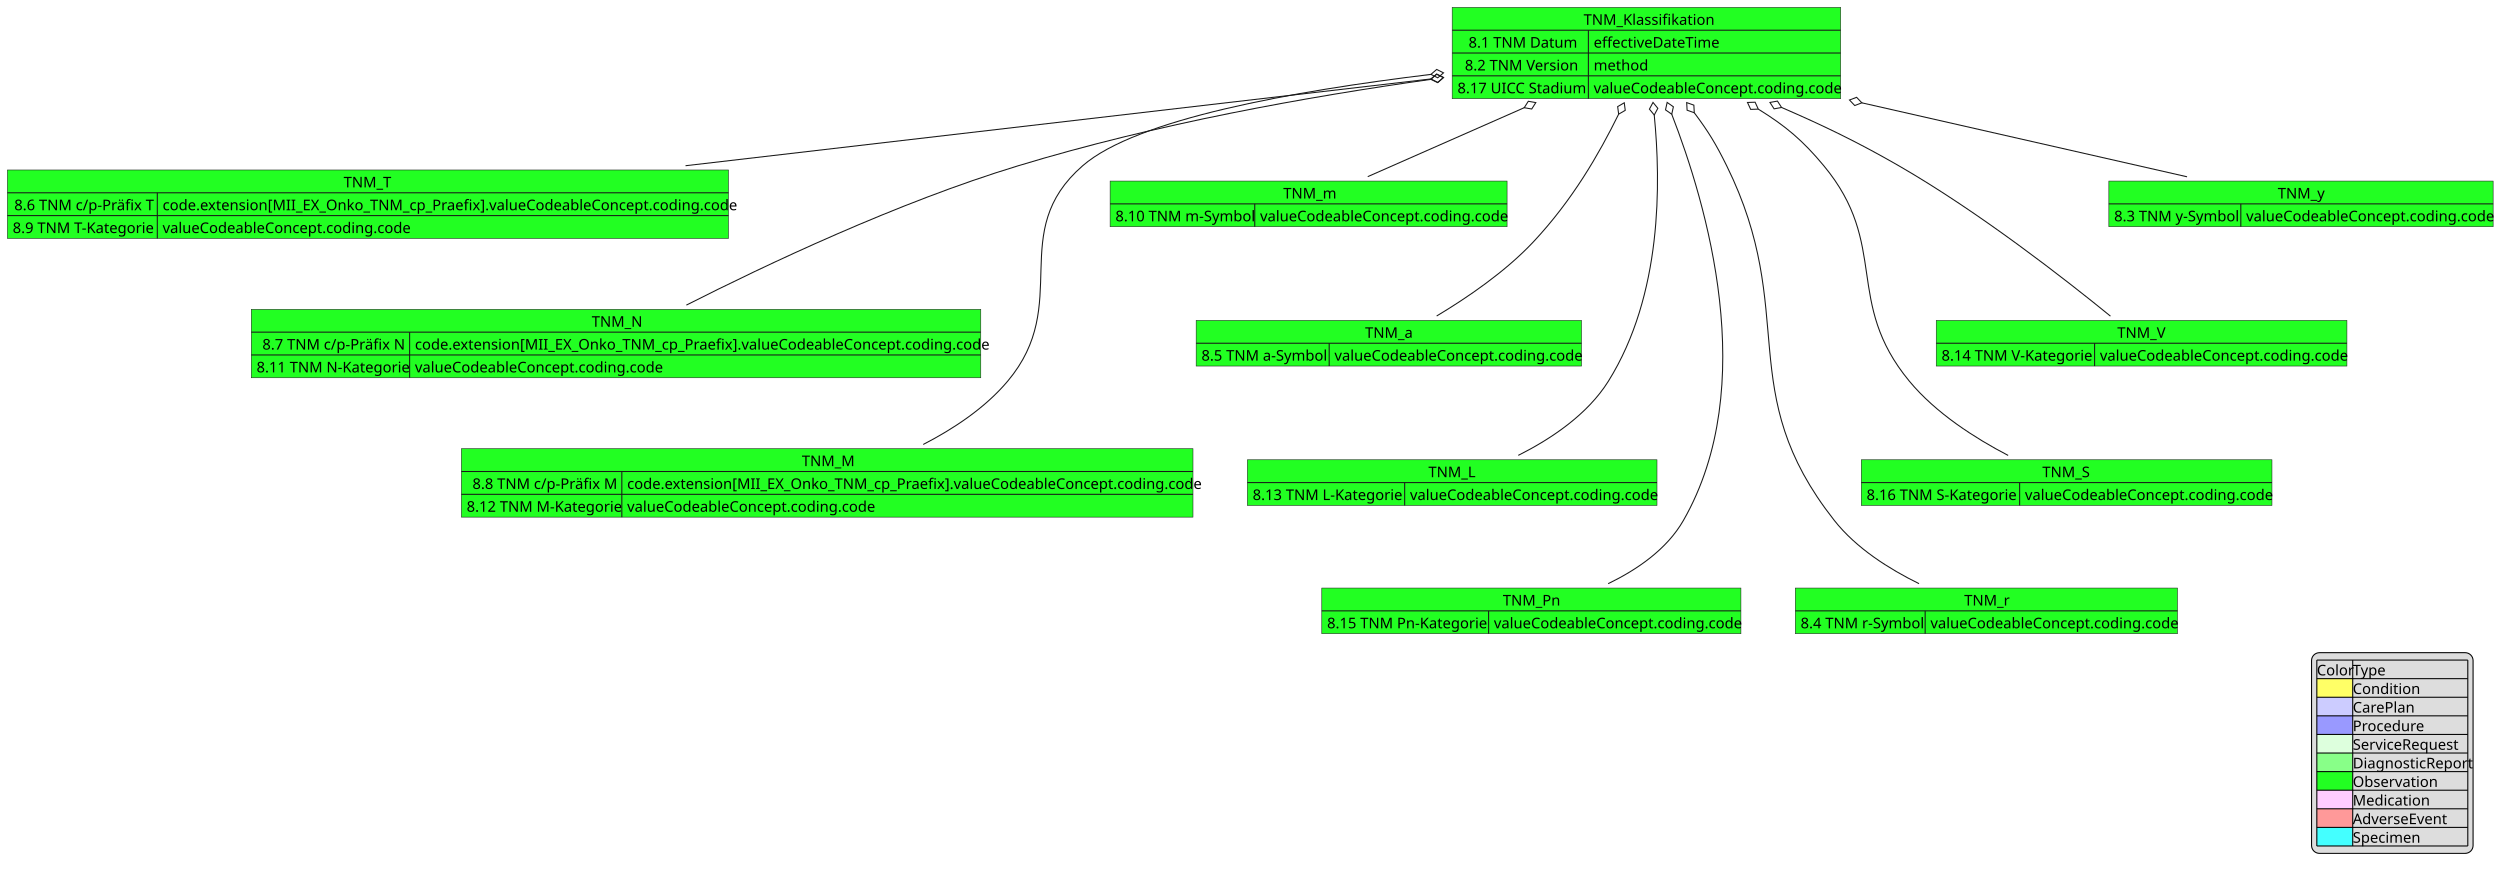
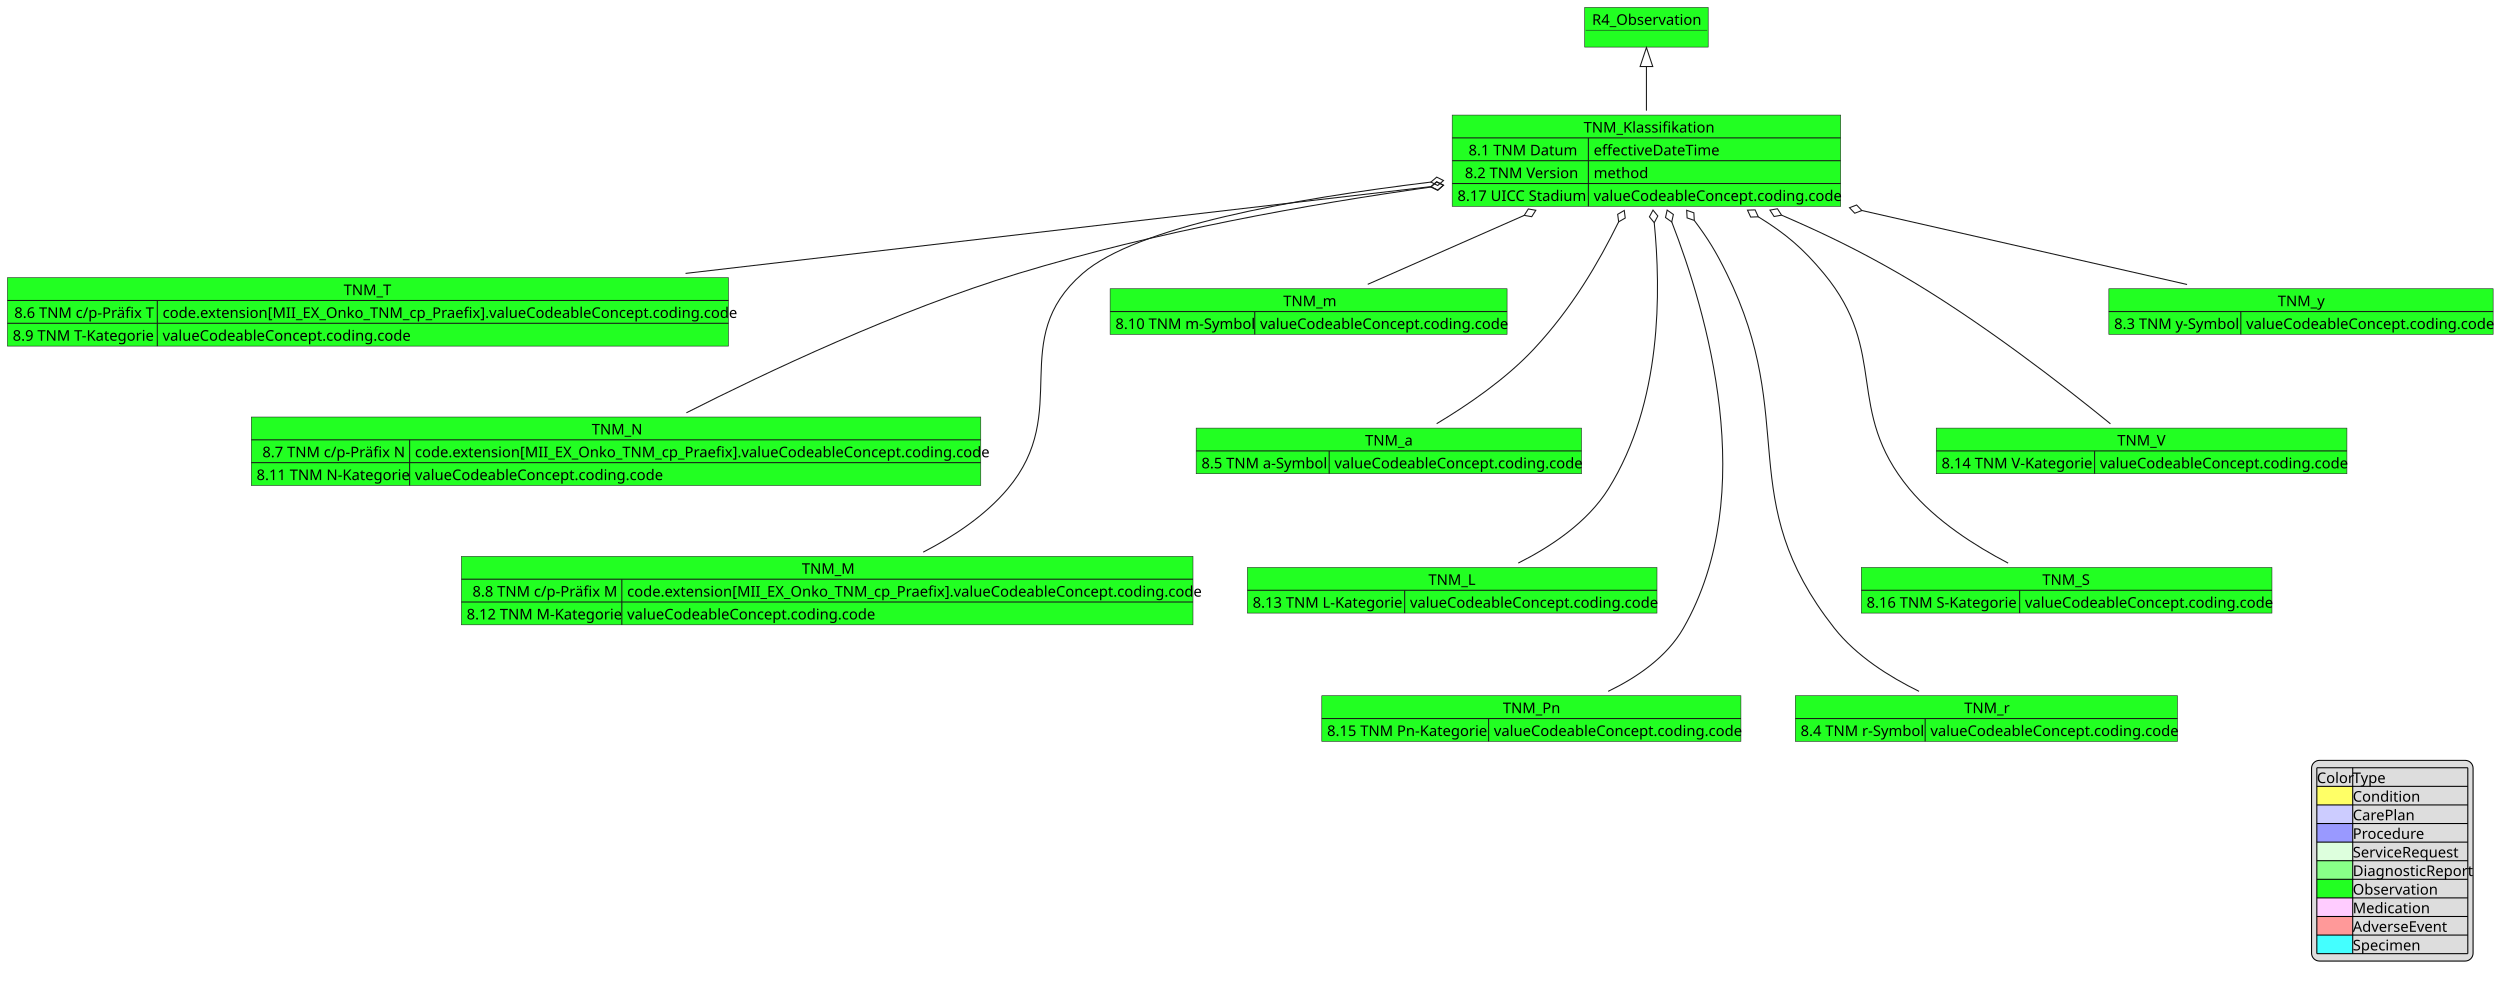
- <svg xmlns="http://www.w3.org/2000/svg" contentStyleType="text/css" height="828px" preserveAspectRatio="none" style="width:2368px;height:828px;background:#FFFFFF;" version="1.1" viewBox="0 0 2368 828" width="2368px" zoomAndPan="magnify">
+ <svg xmlns="http://www.w3.org/2000/svg" contentStyleType="text/css" height="930px" preserveAspectRatio="none" style="width:2368px;height:930px;background:#FFFFFF;" version="1.1" viewBox="0 0 2368 930" width="2368px" zoomAndPan="magnify">
  <defs />
  <g>
+     <g id="elem_R4_Observation">
+       <rect fill="#22FF22" height="37.609" style="stroke:#181818;stroke-width:0.5;" width="117" x="1501" y="7" />
+       <text fill="#000000" font-family="sans-serif" font-size="14" lengthAdjust="spacing" textLength="103" x="1508" y="23.533">R4_Observation</text>
+       <line style="stroke:#181818;stroke-width:0.5;" x1="1502" x2="1617" y1="28.609" y2="28.609" />
+     </g>
    <g id="elem_TNM_Klassifikation">
-       <rect fill="#22FF22" height="86.438" style="stroke:#181818;stroke-width:0.5;" width="368" x="1375.5" y="7" />
-       <text fill="#000000" font-family="sans-serif" font-size="14" lengthAdjust="spacing" textLength="119" x="1500" y="23.533">TNM_Klassifikation</text>
-       <line style="stroke:#181818;stroke-width:1.0;" x1="1375.5" x2="1743.5" y1="28.609" y2="28.609" />
-       <text fill="#000000" font-family="sans-serif" font-size="14" lengthAdjust="spacing" textLength="98" x="1391" y="45.143">8.1 TNM Datum</text>
-       <text fill="#000000" font-family="sans-serif" font-size="14" lengthAdjust="spacing" textLength="114" x="1509.5" y="45.143">effectiveDateTime</text>
-       <line style="stroke:#181818;stroke-width:1.0;" x1="1504.5" x2="1504.5" y1="28.609" y2="50.219" />
-       <line style="stroke:#181818;stroke-width:1.0;" x1="1375.5" x2="1743.5" y1="50.219" y2="50.219" />
-       <text fill="#000000" font-family="sans-serif" font-size="14" lengthAdjust="spacing" textLength="105" x="1387.5" y="66.752">8.2 TNM Version</text>
-       <text fill="#000000" font-family="sans-serif" font-size="14" lengthAdjust="spacing" textLength="47" x="1509.5" y="66.752">method</text>
-       <line style="stroke:#181818;stroke-width:1.0;" x1="1504.5" x2="1504.5" y1="50.219" y2="71.828" />
-       <line style="stroke:#181818;stroke-width:1.0;" x1="1375.5" x2="1743.5" y1="71.828" y2="71.828" />
-       <text fill="#000000" font-family="sans-serif" font-size="14" lengthAdjust="spacing" textLength="119" x="1380.5" y="88.361">8.17 UICC Stadium</text>
-       <text fill="#000000" font-family="sans-serif" font-size="14" lengthAdjust="spacing" textLength="229" x="1509.5" y="88.361">valueCodeableConcept.coding.code</text>
-       <line style="stroke:#181818;stroke-width:1.0;" x1="1504.5" x2="1504.5" y1="71.828" y2="93.438" />
+       <rect fill="#22FF22" height="86.438" style="stroke:#181818;stroke-width:0.5;" width="368" x="1375.5" y="109" />
+       <text fill="#000000" font-family="sans-serif" font-size="14" lengthAdjust="spacing" textLength="119" x="1500" y="125.533">TNM_Klassifikation</text>
+       <line style="stroke:#181818;stroke-width:1.0;" x1="1375.5" x2="1743.5" y1="130.609" y2="130.609" />
+       <text fill="#000000" font-family="sans-serif" font-size="14" lengthAdjust="spacing" textLength="98" x="1391" y="147.143">8.1 TNM Datum</text>
+       <text fill="#000000" font-family="sans-serif" font-size="14" lengthAdjust="spacing" textLength="114" x="1509.5" y="147.143">effectiveDateTime</text>
+       <line style="stroke:#181818;stroke-width:1.0;" x1="1504.5" x2="1504.5" y1="130.609" y2="152.219" />
+       <line style="stroke:#181818;stroke-width:1.0;" x1="1375.5" x2="1743.5" y1="152.219" y2="152.219" />
+       <text fill="#000000" font-family="sans-serif" font-size="14" lengthAdjust="spacing" textLength="105" x="1387.5" y="168.752">8.2 TNM Version</text>
+       <text fill="#000000" font-family="sans-serif" font-size="14" lengthAdjust="spacing" textLength="47" x="1509.5" y="168.752">method</text>
+       <line style="stroke:#181818;stroke-width:1.0;" x1="1504.5" x2="1504.5" y1="152.219" y2="173.828" />
+       <line style="stroke:#181818;stroke-width:1.0;" x1="1375.5" x2="1743.5" y1="173.828" y2="173.828" />
+       <text fill="#000000" font-family="sans-serif" font-size="14" lengthAdjust="spacing" textLength="119" x="1380.5" y="190.361">8.17 UICC Stadium</text>
+       <text fill="#000000" font-family="sans-serif" font-size="14" lengthAdjust="spacing" textLength="229" x="1509.5" y="190.361">valueCodeableConcept.coding.code</text>
+       <line style="stroke:#181818;stroke-width:1.0;" x1="1504.5" x2="1504.5" y1="173.828" y2="195.438" />
    </g>
    <g id="elem_TNM_T">
-       <rect fill="#22FF22" height="64.828" style="stroke:#181818;stroke-width:0.5;" width="683" x="7" y="161" />
-       <text fill="#000000" font-family="sans-serif" font-size="14" lengthAdjust="spacing" textLength="46" x="325.5" y="177.533">TNM_T</text>
-       <line style="stroke:#181818;stroke-width:1.0;" x1="7" x2="690" y1="182.609" y2="182.609" />
-       <text fill="#000000" font-family="sans-serif" font-size="14" lengthAdjust="spacing" textLength="129" x="13.5" y="199.143">8.6 TNM c/p-Präfix T</text>
-       <text fill="#000000" font-family="sans-serif" font-size="14" lengthAdjust="spacing" textLength="531" x="154" y="199.143">code.extension[MII_EX_Onko_TNM_cp_Praefix].valueCodeableConcept.coding.code</text>
-       <line style="stroke:#181818;stroke-width:1.0;" x1="149" x2="149" y1="182.609" y2="204.219" />
-       <line style="stroke:#181818;stroke-width:1.0;" x1="7" x2="690" y1="204.219" y2="204.219" />
-       <text fill="#000000" font-family="sans-serif" font-size="14" lengthAdjust="spacing" textLength="132" x="12" y="220.752">8.9 TNM T-Kategorie</text>
-       <text fill="#000000" font-family="sans-serif" font-size="14" lengthAdjust="spacing" textLength="229" x="154" y="220.752">valueCodeableConcept.coding.code</text>
-       <line style="stroke:#181818;stroke-width:1.0;" x1="149" x2="149" y1="204.219" y2="225.828" />
+       <rect fill="#22FF22" height="64.828" style="stroke:#181818;stroke-width:0.5;" width="683" x="7" y="263" />
+       <text fill="#000000" font-family="sans-serif" font-size="14" lengthAdjust="spacing" textLength="46" x="325.5" y="279.533">TNM_T</text>
+       <line style="stroke:#181818;stroke-width:1.0;" x1="7" x2="690" y1="284.609" y2="284.609" />
+       <text fill="#000000" font-family="sans-serif" font-size="14" lengthAdjust="spacing" textLength="129" x="13.5" y="301.143">8.6 TNM c/p-Präfix T</text>
+       <text fill="#000000" font-family="sans-serif" font-size="14" lengthAdjust="spacing" textLength="531" x="154" y="301.143">code.extension[MII_EX_Onko_TNM_cp_Praefix].valueCodeableConcept.coding.code</text>
+       <line style="stroke:#181818;stroke-width:1.0;" x1="149" x2="149" y1="284.609" y2="306.219" />
+       <line style="stroke:#181818;stroke-width:1.0;" x1="7" x2="690" y1="306.219" y2="306.219" />
+       <text fill="#000000" font-family="sans-serif" font-size="14" lengthAdjust="spacing" textLength="132" x="12" y="322.752">8.9 TNM T-Kategorie</text>
+       <text fill="#000000" font-family="sans-serif" font-size="14" lengthAdjust="spacing" textLength="229" x="154" y="322.752">valueCodeableConcept.coding.code</text>
+       <line style="stroke:#181818;stroke-width:1.0;" x1="149" x2="149" y1="306.219" y2="327.828" />
    </g>
    <g id="elem_TNM_N">
-       <rect fill="#22FF22" height="64.828" style="stroke:#181818;stroke-width:0.5;" width="691" x="238" y="293" />
-       <text fill="#000000" font-family="sans-serif" font-size="14" lengthAdjust="spacing" textLength="46" x="560.5" y="309.533">TNM_N</text>
-       <line style="stroke:#181818;stroke-width:1.0;" x1="238" x2="929" y1="314.609" y2="314.609" />
-       <text fill="#000000" font-family="sans-serif" font-size="14" lengthAdjust="spacing" textLength="129" x="248.5" y="331.143">8.7 TNM c/p-Präfix N</text>
-       <text fill="#000000" font-family="sans-serif" font-size="14" lengthAdjust="spacing" textLength="531" x="393" y="331.143">code.extension[MII_EX_Onko_TNM_cp_Praefix].valueCodeableConcept.coding.code</text>
-       <line style="stroke:#181818;stroke-width:1.0;" x1="388" x2="388" y1="314.609" y2="336.219" />
-       <line style="stroke:#181818;stroke-width:1.0;" x1="238" x2="929" y1="336.219" y2="336.219" />
-       <text fill="#000000" font-family="sans-serif" font-size="14" lengthAdjust="spacing" textLength="140" x="243" y="352.752">8.11 TNM N-Kategorie</text>
-       <text fill="#000000" font-family="sans-serif" font-size="14" lengthAdjust="spacing" textLength="229" x="393" y="352.752">valueCodeableConcept.coding.code</text>
-       <line style="stroke:#181818;stroke-width:1.0;" x1="388" x2="388" y1="336.219" y2="357.828" />
+       <rect fill="#22FF22" height="64.828" style="stroke:#181818;stroke-width:0.5;" width="691" x="238" y="395" />
+       <text fill="#000000" font-family="sans-serif" font-size="14" lengthAdjust="spacing" textLength="46" x="560.5" y="411.533">TNM_N</text>
+       <line style="stroke:#181818;stroke-width:1.0;" x1="238" x2="929" y1="416.609" y2="416.609" />
+       <text fill="#000000" font-family="sans-serif" font-size="14" lengthAdjust="spacing" textLength="129" x="248.5" y="433.143">8.7 TNM c/p-Präfix N</text>
+       <text fill="#000000" font-family="sans-serif" font-size="14" lengthAdjust="spacing" textLength="531" x="393" y="433.143">code.extension[MII_EX_Onko_TNM_cp_Praefix].valueCodeableConcept.coding.code</text>
+       <line style="stroke:#181818;stroke-width:1.0;" x1="388" x2="388" y1="416.609" y2="438.219" />
+       <line style="stroke:#181818;stroke-width:1.0;" x1="238" x2="929" y1="438.219" y2="438.219" />
+       <text fill="#000000" font-family="sans-serif" font-size="14" lengthAdjust="spacing" textLength="140" x="243" y="454.752">8.11 TNM N-Kategorie</text>
+       <text fill="#000000" font-family="sans-serif" font-size="14" lengthAdjust="spacing" textLength="229" x="393" y="454.752">valueCodeableConcept.coding.code</text>
+       <line style="stroke:#181818;stroke-width:1.0;" x1="388" x2="388" y1="438.219" y2="459.828" />
    </g>
    <g id="elem_TNM_M">
-       <rect fill="#22FF22" height="64.828" style="stroke:#181818;stroke-width:0.5;" width="693" x="437" y="425" />
-       <text fill="#000000" font-family="sans-serif" font-size="14" lengthAdjust="spacing" textLength="48" x="759.5" y="441.533">TNM_M</text>
-       <line style="stroke:#181818;stroke-width:1.0;" x1="437" x2="1130" y1="446.609" y2="446.609" />
-       <text fill="#000000" font-family="sans-serif" font-size="14" lengthAdjust="spacing" textLength="131" x="447.5" y="463.143">8.8 TNM c/p-Präfix M</text>
-       <text fill="#000000" font-family="sans-serif" font-size="14" lengthAdjust="spacing" textLength="531" x="594" y="463.143">code.extension[MII_EX_Onko_TNM_cp_Praefix].valueCodeableConcept.coding.code</text>
-       <line style="stroke:#181818;stroke-width:1.0;" x1="589" x2="589" y1="446.609" y2="468.219" />
-       <line style="stroke:#181818;stroke-width:1.0;" x1="437" x2="1130" y1="468.219" y2="468.219" />
-       <text fill="#000000" font-family="sans-serif" font-size="14" lengthAdjust="spacing" textLength="142" x="442" y="484.752">8.12 TNM M-Kategorie</text>
-       <text fill="#000000" font-family="sans-serif" font-size="14" lengthAdjust="spacing" textLength="229" x="594" y="484.752">valueCodeableConcept.coding.code</text>
-       <line style="stroke:#181818;stroke-width:1.0;" x1="589" x2="589" y1="468.219" y2="489.828" />
+       <rect fill="#22FF22" height="64.828" style="stroke:#181818;stroke-width:0.5;" width="693" x="437" y="527" />
+       <text fill="#000000" font-family="sans-serif" font-size="14" lengthAdjust="spacing" textLength="48" x="759.5" y="543.533">TNM_M</text>
+       <line style="stroke:#181818;stroke-width:1.0;" x1="437" x2="1130" y1="548.609" y2="548.609" />
+       <text fill="#000000" font-family="sans-serif" font-size="14" lengthAdjust="spacing" textLength="131" x="447.5" y="565.143">8.8 TNM c/p-Präfix M</text>
+       <text fill="#000000" font-family="sans-serif" font-size="14" lengthAdjust="spacing" textLength="531" x="594" y="565.143">code.extension[MII_EX_Onko_TNM_cp_Praefix].valueCodeableConcept.coding.code</text>
+       <line style="stroke:#181818;stroke-width:1.0;" x1="589" x2="589" y1="548.609" y2="570.219" />
+       <line style="stroke:#181818;stroke-width:1.0;" x1="437" x2="1130" y1="570.219" y2="570.219" />
+       <text fill="#000000" font-family="sans-serif" font-size="14" lengthAdjust="spacing" textLength="142" x="442" y="586.752">8.12 TNM M-Kategorie</text>
+       <text fill="#000000" font-family="sans-serif" font-size="14" lengthAdjust="spacing" textLength="229" x="594" y="586.752">valueCodeableConcept.coding.code</text>
+       <line style="stroke:#181818;stroke-width:1.0;" x1="589" x2="589" y1="570.219" y2="591.828" />
    </g>
    <g id="elem_TNM_m">
-       <rect fill="#22FF22" height="43.219" style="stroke:#181818;stroke-width:0.5;" width="376" x="1051.5" y="171.5" />
-       <text fill="#000000" font-family="sans-serif" font-size="14" lengthAdjust="spacing" textLength="48" x="1215.5" y="188.033">TNM_m</text>
-       <line style="stroke:#181818;stroke-width:1.0;" x1="1051.5" x2="1427.5" y1="193.109" y2="193.109" />
-       <text fill="#000000" font-family="sans-serif" font-size="14" lengthAdjust="spacing" textLength="127" x="1056.5" y="209.643">8.10 TNM m-Symbol</text>
-       <text fill="#000000" font-family="sans-serif" font-size="14" lengthAdjust="spacing" textLength="229" x="1193.5" y="209.643">valueCodeableConcept.coding.code</text>
-       <line style="stroke:#181818;stroke-width:1.0;" x1="1188.5" x2="1188.5" y1="193.109" y2="214.719" />
+       <rect fill="#22FF22" height="43.219" style="stroke:#181818;stroke-width:0.5;" width="376" x="1051.5" y="273.5" />
+       <text fill="#000000" font-family="sans-serif" font-size="14" lengthAdjust="spacing" textLength="48" x="1215.5" y="290.033">TNM_m</text>
+       <line style="stroke:#181818;stroke-width:1.0;" x1="1051.5" x2="1427.5" y1="295.109" y2="295.109" />
+       <text fill="#000000" font-family="sans-serif" font-size="14" lengthAdjust="spacing" textLength="127" x="1056.5" y="311.643">8.10 TNM m-Symbol</text>
+       <text fill="#000000" font-family="sans-serif" font-size="14" lengthAdjust="spacing" textLength="229" x="1193.5" y="311.643">valueCodeableConcept.coding.code</text>
+       <line style="stroke:#181818;stroke-width:1.0;" x1="1188.5" x2="1188.5" y1="295.109" y2="316.719" />
    </g>
    <g id="elem_TNM_a">
-       <rect fill="#22FF22" height="43.219" style="stroke:#181818;stroke-width:0.5;" width="365" x="1133" y="303.5" />
-       <text fill="#000000" font-family="sans-serif" font-size="14" lengthAdjust="spacing" textLength="45" x="1293" y="320.033">TNM_a</text>
-       <line style="stroke:#181818;stroke-width:1.0;" x1="1133" x2="1498" y1="325.109" y2="325.109" />
-       <text fill="#000000" font-family="sans-serif" font-size="14" lengthAdjust="spacing" textLength="116" x="1138" y="341.643">8.5 TNM a-Symbol</text>
-       <text fill="#000000" font-family="sans-serif" font-size="14" lengthAdjust="spacing" textLength="229" x="1264" y="341.643">valueCodeableConcept.coding.code</text>
-       <line style="stroke:#181818;stroke-width:1.0;" x1="1259" x2="1259" y1="325.109" y2="346.719" />
+       <rect fill="#22FF22" height="43.219" style="stroke:#181818;stroke-width:0.5;" width="365" x="1133" y="405.5" />
+       <text fill="#000000" font-family="sans-serif" font-size="14" lengthAdjust="spacing" textLength="45" x="1293" y="422.033">TNM_a</text>
+       <line style="stroke:#181818;stroke-width:1.0;" x1="1133" x2="1498" y1="427.109" y2="427.109" />
+       <text fill="#000000" font-family="sans-serif" font-size="14" lengthAdjust="spacing" textLength="116" x="1138" y="443.643">8.5 TNM a-Symbol</text>
+       <text fill="#000000" font-family="sans-serif" font-size="14" lengthAdjust="spacing" textLength="229" x="1264" y="443.643">valueCodeableConcept.coding.code</text>
+       <line style="stroke:#181818;stroke-width:1.0;" x1="1259" x2="1259" y1="427.109" y2="448.719" />
    </g>
    <g id="elem_TNM_L">
-       <rect fill="#22FF22" height="43.219" style="stroke:#181818;stroke-width:0.5;" width="388" x="1181.5" y="435.5" />
-       <text fill="#000000" font-family="sans-serif" font-size="14" lengthAdjust="spacing" textLength="45" x="1353" y="452.033">TNM_L</text>
-       <line style="stroke:#181818;stroke-width:1.0;" x1="1181.5" x2="1569.5" y1="457.109" y2="457.109" />
-       <text fill="#000000" font-family="sans-serif" font-size="14" lengthAdjust="spacing" textLength="139" x="1186.5" y="473.643">8.13 TNM L-Kategorie</text>
-       <text fill="#000000" font-family="sans-serif" font-size="14" lengthAdjust="spacing" textLength="229" x="1335.5" y="473.643">valueCodeableConcept.coding.code</text>
-       <line style="stroke:#181818;stroke-width:1.0;" x1="1330.5" x2="1330.5" y1="457.109" y2="478.719" />
+       <rect fill="#22FF22" height="43.219" style="stroke:#181818;stroke-width:0.5;" width="388" x="1181.5" y="537.5" />
+       <text fill="#000000" font-family="sans-serif" font-size="14" lengthAdjust="spacing" textLength="45" x="1353" y="554.033">TNM_L</text>
+       <line style="stroke:#181818;stroke-width:1.0;" x1="1181.5" x2="1569.5" y1="559.109" y2="559.109" />
+       <text fill="#000000" font-family="sans-serif" font-size="14" lengthAdjust="spacing" textLength="139" x="1186.5" y="575.643">8.13 TNM L-Kategorie</text>
+       <text fill="#000000" font-family="sans-serif" font-size="14" lengthAdjust="spacing" textLength="229" x="1335.5" y="575.643">valueCodeableConcept.coding.code</text>
+       <line style="stroke:#181818;stroke-width:1.0;" x1="1330.5" x2="1330.5" y1="559.109" y2="580.719" />
    </g>
    <g id="elem_TNM_Pn">
-       <rect fill="#22FF22" height="43.219" style="stroke:#181818;stroke-width:0.5;" width="397" x="1252" y="557" />
-       <text fill="#000000" font-family="sans-serif" font-size="14" lengthAdjust="spacing" textLength="54" x="1423.5" y="573.533">TNM_Pn</text>
-       <line style="stroke:#181818;stroke-width:1.0;" x1="1252" x2="1649" y1="578.609" y2="578.609" />
-       <text fill="#000000" font-family="sans-serif" font-size="14" lengthAdjust="spacing" textLength="148" x="1257" y="595.143">8.15 TNM Pn-Kategorie</text>
-       <text fill="#000000" font-family="sans-serif" font-size="14" lengthAdjust="spacing" textLength="229" x="1415" y="595.143">valueCodeableConcept.coding.code</text>
-       <line style="stroke:#181818;stroke-width:1.0;" x1="1410" x2="1410" y1="578.609" y2="600.219" />
+       <rect fill="#22FF22" height="43.219" style="stroke:#181818;stroke-width:0.5;" width="397" x="1252" y="659" />
+       <text fill="#000000" font-family="sans-serif" font-size="14" lengthAdjust="spacing" textLength="54" x="1423.5" y="675.533">TNM_Pn</text>
+       <line style="stroke:#181818;stroke-width:1.0;" x1="1252" x2="1649" y1="680.609" y2="680.609" />
+       <text fill="#000000" font-family="sans-serif" font-size="14" lengthAdjust="spacing" textLength="148" x="1257" y="697.143">8.15 TNM Pn-Kategorie</text>
+       <text fill="#000000" font-family="sans-serif" font-size="14" lengthAdjust="spacing" textLength="229" x="1415" y="697.143">valueCodeableConcept.coding.code</text>
+       <line style="stroke:#181818;stroke-width:1.0;" x1="1410" x2="1410" y1="680.609" y2="702.219" />
    </g>
    <g id="elem_TNM_r">
-       <rect fill="#22FF22" height="43.219" style="stroke:#181818;stroke-width:0.5;" width="362" x="1700.5" y="557" />
-       <text fill="#000000" font-family="sans-serif" font-size="14" lengthAdjust="spacing" textLength="42" x="1860.5" y="573.533">TNM_r</text>
-       <line style="stroke:#181818;stroke-width:1.0;" x1="1700.5" x2="2062.5" y1="578.609" y2="578.609" />
-       <text fill="#000000" font-family="sans-serif" font-size="14" lengthAdjust="spacing" textLength="113" x="1705.5" y="595.143">8.4 TNM r-Symbol</text>
-       <text fill="#000000" font-family="sans-serif" font-size="14" lengthAdjust="spacing" textLength="229" x="1828.5" y="595.143">valueCodeableConcept.coding.code</text>
-       <line style="stroke:#181818;stroke-width:1.0;" x1="1823.5" x2="1823.5" y1="578.609" y2="600.219" />
+       <rect fill="#22FF22" height="43.219" style="stroke:#181818;stroke-width:0.5;" width="362" x="1700.5" y="659" />
+       <text fill="#000000" font-family="sans-serif" font-size="14" lengthAdjust="spacing" textLength="42" x="1860.5" y="675.533">TNM_r</text>
+       <line style="stroke:#181818;stroke-width:1.0;" x1="1700.5" x2="2062.5" y1="680.609" y2="680.609" />
+       <text fill="#000000" font-family="sans-serif" font-size="14" lengthAdjust="spacing" textLength="113" x="1705.5" y="697.143">8.4 TNM r-Symbol</text>
+       <text fill="#000000" font-family="sans-serif" font-size="14" lengthAdjust="spacing" textLength="229" x="1828.5" y="697.143">valueCodeableConcept.coding.code</text>
+       <line style="stroke:#181818;stroke-width:1.0;" x1="1823.5" x2="1823.5" y1="680.609" y2="702.219" />
    </g>
    <g id="elem_TNM_S">
-       <rect fill="#22FF22" height="43.219" style="stroke:#181818;stroke-width:0.5;" width="389" x="1763" y="435.5" />
-       <text fill="#000000" font-family="sans-serif" font-size="14" lengthAdjust="spacing" textLength="46" x="1934.5" y="452.033">TNM_S</text>
-       <line style="stroke:#181818;stroke-width:1.0;" x1="1763" x2="2152" y1="457.109" y2="457.109" />
-       <text fill="#000000" font-family="sans-serif" font-size="14" lengthAdjust="spacing" textLength="140" x="1768" y="473.643">8.16 TNM S-Kategorie</text>
-       <text fill="#000000" font-family="sans-serif" font-size="14" lengthAdjust="spacing" textLength="229" x="1918" y="473.643">valueCodeableConcept.coding.code</text>
-       <line style="stroke:#181818;stroke-width:1.0;" x1="1913" x2="1913" y1="457.109" y2="478.719" />
+       <rect fill="#22FF22" height="43.219" style="stroke:#181818;stroke-width:0.5;" width="389" x="1763" y="537.5" />
+       <text fill="#000000" font-family="sans-serif" font-size="14" lengthAdjust="spacing" textLength="46" x="1934.5" y="554.033">TNM_S</text>
+       <line style="stroke:#181818;stroke-width:1.0;" x1="1763" x2="2152" y1="559.109" y2="559.109" />
+       <text fill="#000000" font-family="sans-serif" font-size="14" lengthAdjust="spacing" textLength="140" x="1768" y="575.643">8.16 TNM S-Kategorie</text>
+       <text fill="#000000" font-family="sans-serif" font-size="14" lengthAdjust="spacing" textLength="229" x="1918" y="575.643">valueCodeableConcept.coding.code</text>
+       <line style="stroke:#181818;stroke-width:1.0;" x1="1913" x2="1913" y1="559.109" y2="580.719" />
    </g>
    <g id="elem_TNM_V">
-       <rect fill="#22FF22" height="43.219" style="stroke:#181818;stroke-width:0.5;" width="389" x="1834" y="303.5" />
-       <text fill="#000000" font-family="sans-serif" font-size="14" lengthAdjust="spacing" textLength="46" x="2005.5" y="320.033">TNM_V</text>
-       <line style="stroke:#181818;stroke-width:1.0;" x1="1834" x2="2223" y1="325.109" y2="325.109" />
-       <text fill="#000000" font-family="sans-serif" font-size="14" lengthAdjust="spacing" textLength="140" x="1839" y="341.643">8.14 TNM V-Kategorie</text>
-       <text fill="#000000" font-family="sans-serif" font-size="14" lengthAdjust="spacing" textLength="229" x="1989" y="341.643">valueCodeableConcept.coding.code</text>
-       <line style="stroke:#181818;stroke-width:1.0;" x1="1984" x2="1984" y1="325.109" y2="346.719" />
+       <rect fill="#22FF22" height="43.219" style="stroke:#181818;stroke-width:0.5;" width="389" x="1834" y="405.5" />
+       <text fill="#000000" font-family="sans-serif" font-size="14" lengthAdjust="spacing" textLength="46" x="2005.5" y="422.033">TNM_V</text>
+       <line style="stroke:#181818;stroke-width:1.0;" x1="1834" x2="2223" y1="427.109" y2="427.109" />
+       <text fill="#000000" font-family="sans-serif" font-size="14" lengthAdjust="spacing" textLength="140" x="1839" y="443.643">8.14 TNM V-Kategorie</text>
+       <text fill="#000000" font-family="sans-serif" font-size="14" lengthAdjust="spacing" textLength="229" x="1989" y="443.643">valueCodeableConcept.coding.code</text>
+       <line style="stroke:#181818;stroke-width:1.0;" x1="1984" x2="1984" y1="427.109" y2="448.719" />
    </g>
    <g id="elem_TNM_y">
-       <rect fill="#22FF22" height="43.219" style="stroke:#181818;stroke-width:0.5;" width="364" x="1997.5" y="171.5" />
-       <text fill="#000000" font-family="sans-serif" font-size="14" lengthAdjust="spacing" textLength="44" x="2157.5" y="188.033">TNM_y</text>
-       <line style="stroke:#181818;stroke-width:1.0;" x1="1997.5" x2="2361.5" y1="193.109" y2="193.109" />
-       <text fill="#000000" font-family="sans-serif" font-size="14" lengthAdjust="spacing" textLength="115" x="2002.5" y="209.643">8.3 TNM y-Symbol</text>
-       <text fill="#000000" font-family="sans-serif" font-size="14" lengthAdjust="spacing" textLength="229" x="2127.5" y="209.643">valueCodeableConcept.coding.code</text>
-       <line style="stroke:#181818;stroke-width:1.0;" x1="2122.5" x2="2122.5" y1="193.109" y2="214.719" />
+       <rect fill="#22FF22" height="43.219" style="stroke:#181818;stroke-width:0.5;" width="364" x="1997.5" y="273.5" />
+       <text fill="#000000" font-family="sans-serif" font-size="14" lengthAdjust="spacing" textLength="44" x="2157.5" y="290.033">TNM_y</text>
+       <line style="stroke:#181818;stroke-width:1.0;" x1="1997.5" x2="2361.5" y1="295.109" y2="295.109" />
+       <text fill="#000000" font-family="sans-serif" font-size="14" lengthAdjust="spacing" textLength="115" x="2002.5" y="311.643">8.3 TNM y-Symbol</text>
+       <text fill="#000000" font-family="sans-serif" font-size="14" lengthAdjust="spacing" textLength="229" x="2127.5" y="311.643">valueCodeableConcept.coding.code</text>
+       <line style="stroke:#181818;stroke-width:1.0;" x1="2122.5" x2="2122.5" y1="295.109" y2="316.719" />
+     </g>
+     <g id="link_R4_Observation_TNM_Klassifikation">
+       <path codeLine="8" d="M1559.5,63.03 C1559.5,78.68 1559.5,84.03 1559.5,104.84 " fill="none" id="R4_Observation-backto-TNM_Klassifikation" style="stroke:#181818;stroke-width:1.0;" />
+       <polygon fill="none" points="1559.5,45.03,1553.5,63.03,1565.5,63.03,1559.5,45.03" style="stroke:#181818;stroke-width:1.0;" />
    </g>
    <g id="link_TNM_Klassifikation_TNM_T">
-       <path codeLine="12" d="M1355.361,74.768 C1162.301,97.248 873.96,130.82 649.34,156.97 " fill="none" id="TNM_Klassifikation-backto-TNM_T" style="stroke:#181818;stroke-width:1.0;" />
-       <polygon fill="none" points="1367.28,73.38,1360.858,70.101,1355.361,74.768,1361.783,78.047,1367.28,73.38" style="stroke:#181818;stroke-width:1.0;" />
+       <path codeLine="15" d="M1355.361,176.768 C1162.301,199.248 873.96,232.82 649.34,258.97 " fill="none" id="TNM_Klassifikation-backto-TNM_T" style="stroke:#181818;stroke-width:1.0;" />
+       <polygon fill="none" points="1367.28,175.38,1360.858,172.101,1355.361,176.768,1361.783,180.047,1367.28,175.38" style="stroke:#181818;stroke-width:1.0;" />
    </g>
    <g id="link_TNM_Klassifikation_TNM_N">
-       <path codeLine="17" d="M1355.328,75.169 C1237.448,91.829 1096.28,117 964.5,157 C850.3,191.66 724.78,251.16 650.14,288.99 " fill="none" id="TNM_Klassifikation-backto-TNM_N" style="stroke:#181818;stroke-width:1.0;" />
-       <polygon fill="none" points="1367.21,73.49,1360.709,70.369,1355.328,75.169,1361.829,78.29,1367.21,73.49" style="stroke:#181818;stroke-width:1.0;" />
+       <path codeLine="20" d="M1355.328,177.169 C1237.448,193.829 1096.28,219 964.5,259 C850.3,293.66 724.78,353.16 650.14,390.99 " fill="none" id="TNM_Klassifikation-backto-TNM_N" style="stroke:#181818;stroke-width:1.0;" />
+       <polygon fill="none" points="1367.21,175.49,1360.709,172.369,1355.328,177.169,1361.829,180.29,1367.21,175.49" style="stroke:#181818;stroke-width:1.0;" />
    </g>
    <g id="link_TNM_Klassifikation_TNM_M">
-       <path codeLine="22" d="M1355.378,70.459 C1223.818,86.459 1076.27,112.84 1025.5,157 C953.07,220.01 1016.3,287.53 954.5,361 C933.19,386.34 903.3,406.16 874.47,420.99 " fill="none" id="TNM_Klassifikation-backto-TNM_M" style="stroke:#181818;stroke-width:1.0;" />
-       <polygon fill="none" points="1367.29,69.01,1360.851,65.764,1355.378,70.459,1361.817,73.705,1367.29,69.01" style="stroke:#181818;stroke-width:1.0;" />
+       <path codeLine="25" d="M1355.378,172.459 C1223.818,188.459 1076.27,214.84 1025.5,259 C953.07,322.01 1016.3,389.53 954.5,463 C933.19,488.34 903.3,508.16 874.47,522.99 " fill="none" id="TNM_Klassifikation-backto-TNM_M" style="stroke:#181818;stroke-width:1.0;" />
+       <polygon fill="none" points="1367.29,171.01,1360.851,167.764,1355.378,172.459,1361.817,175.705,1367.29,171.01" style="stroke:#181818;stroke-width:1.0;" />
    </g>
    <g id="link_TNM_Klassifikation_TNM_m">
-       <path codeLine="26" d="M1443.739,102.008 C1390.699,125.379 1339.41,147.98 1295.53,167.31 " fill="none" id="TNM_Klassifikation-backto-TNM_m" style="stroke:#181818;stroke-width:1.0;" />
-       <polygon fill="none" points="1454.72,97.17,1447.617,95.929,1443.739,102.008,1450.842,103.25,1454.72,97.17" style="stroke:#181818;stroke-width:1.0;" />
+       <path codeLine="29" d="M1443.739,204.008 C1390.699,227.379 1339.41,249.98 1295.53,269.31 " fill="none" id="TNM_Klassifikation-backto-TNM_m" style="stroke:#181818;stroke-width:1.0;" />
+       <polygon fill="none" points="1454.72,199.17,1447.617,197.929,1443.739,204.008,1450.842,205.25,1454.72,199.17" style="stroke:#181818;stroke-width:1.0;" />
    </g>
    <g id="link_TNM_Klassifikation_TNM_a">
-       <path codeLine="30" d="M1533.186,108.124 C1514.355,146.334 1489.36,189.66 1452.5,229 C1425.88,257.41 1389.42,282.19 1360.8,299.31 " fill="none" id="TNM_Klassifikation-backto-TNM_a" style="stroke:#181818;stroke-width:1.0;" />
-       <polygon fill="none" points="1538.49,97.36,1532.25,100.974,1533.186,108.124,1539.426,104.51,1538.49,97.36" style="stroke:#181818;stroke-width:1.0;" />
+       <path codeLine="33" d="M1533.186,210.124 C1514.355,248.334 1489.36,291.66 1452.5,331 C1425.88,359.41 1389.42,384.19 1360.8,401.31 " fill="none" id="TNM_Klassifikation-backto-TNM_a" style="stroke:#181818;stroke-width:1.0;" />
+       <polygon fill="none" points="1538.49,199.36,1532.25,202.974,1533.186,210.124,1539.426,206.51,1538.49,199.36" style="stroke:#181818;stroke-width:1.0;" />
    </g>
    <g id="link_TNM_Klassifikation_TNM_L">
-       <path codeLine="34" d="M1566.899,108.953 C1573.189,173.213 1574.56,279.18 1523.5,361 C1503.7,392.73 1468.96,415.85 1438.11,431.33 " fill="none" id="TNM_Klassifikation-backto-TNM_L" style="stroke:#181818;stroke-width:1.0;" />
-       <polygon fill="none" points="1565.73,97.01,1562.333,103.371,1566.899,108.953,1570.295,102.592,1565.73,97.01" style="stroke:#181818;stroke-width:1.0;" />
+       <path codeLine="37" d="M1566.899,210.953 C1573.189,275.213 1574.56,381.18 1523.5,463 C1503.7,494.73 1468.96,517.85 1438.11,533.33 " fill="none" id="TNM_Klassifikation-backto-TNM_L" style="stroke:#181818;stroke-width:1.0;" />
+       <polygon fill="none" points="1565.73,199.01,1562.333,205.371,1566.899,210.953,1570.295,204.592,1565.73,199.01" style="stroke:#181818;stroke-width:1.0;" />
    </g>
    <g id="link_TNM_Klassifikation_TNM_Pn">
-       <path codeLine="38" d="M1583.469,108.198 C1616.309,192.878 1667.66,365.25 1594.5,493 C1578.87,520.29 1550.62,539.63 1523.26,552.85 " fill="none" id="TNM_Klassifikation-backto-TNM_Pn" style="stroke:#181818;stroke-width:1.0;" />
-       <polygon fill="none" points="1579.13,97.01,1577.57,104.05,1583.469,108.198,1585.029,101.158,1579.13,97.01" style="stroke:#181818;stroke-width:1.0;" />
+       <path codeLine="41" d="M1583.469,210.198 C1616.309,294.878 1667.66,467.25 1594.5,595 C1578.87,622.29 1550.62,641.63 1523.26,654.85 " fill="none" id="TNM_Klassifikation-backto-TNM_Pn" style="stroke:#181818;stroke-width:1.0;" />
+       <polygon fill="none" points="1579.13,199.01,1577.57,206.05,1583.469,210.198,1585.029,203.158,1579.13,199.01" style="stroke:#181818;stroke-width:1.0;" />
    </g>
    <g id="link_TNM_Klassifikation_TNM_r">
-       <path codeLine="42" d="M1604.819,106.788 C1618.189,124.658 1625.23,136.19 1635.5,157 C1704.56,296.95 1640.9,370.43 1737.5,493 C1758.22,519.3 1789.56,539.06 1817.71,552.84 " fill="none" id="TNM_Klassifikation-backto-TNM_r" style="stroke:#181818;stroke-width:1.0;" />
-       <polygon fill="none" points="1597.63,97.18,1598.022,104.38,1604.819,106.788,1604.427,99.588,1597.63,97.18" style="stroke:#181818;stroke-width:1.0;" />
+       <path codeLine="45" d="M1604.819,208.788 C1618.189,226.658 1625.23,238.19 1635.5,259 C1704.56,398.95 1640.9,472.43 1737.5,595 C1758.22,621.3 1789.56,641.06 1817.71,654.84 " fill="none" id="TNM_Klassifikation-backto-TNM_r" style="stroke:#181818;stroke-width:1.0;" />
+       <polygon fill="none" points="1597.63,199.18,1598.022,206.381,1604.819,208.788,1604.427,201.588,1597.63,199.18" style="stroke:#181818;stroke-width:1.0;" />
    </g>
    <g id="link_TNM_Klassifikation_TNM_S">
-       <path codeLine="46" d="M1665.444,103.359 C1691.534,119.449 1707.78,133.25 1727.5,157 C1789.82,232.05 1746.36,285.8 1808.5,361 C1833.61,391.39 1871.05,415.21 1902.12,431.39 " fill="none" id="TNM_Klassifikation-backto-TNM_S" style="stroke:#181818;stroke-width:1.0;" />
-       <polygon fill="none" points="1655.23,97.06,1658.237,103.614,1665.444,103.359,1662.437,96.805,1655.23,97.06" style="stroke:#181818;stroke-width:1.0;" />
+       <path codeLine="49" d="M1665.444,205.359 C1691.534,221.449 1707.78,235.25 1727.5,259 C1789.82,334.05 1746.36,387.8 1808.5,463 C1833.61,493.39 1871.05,517.21 1902.12,533.39 " fill="none" id="TNM_Klassifikation-backto-TNM_S" style="stroke:#181818;stroke-width:1.0;" />
+       <polygon fill="none" points="1655.23,199.06,1658.237,205.614,1665.444,205.359,1662.437,198.805,1655.23,199.06" style="stroke:#181818;stroke-width:1.0;" />
    </g>
    <g id="link_TNM_Klassifikation_TNM_V">
-       <path codeLine="50" d="M1687.516,101.8 C1727.136,118.92 1760.06,134.85 1798.5,157 C1874.82,200.98 1956.53,264.82 1999.01,299.44 " fill="none" id="TNM_Klassifikation-backto-TNM_V" style="stroke:#181818;stroke-width:1.0;" />
-       <polygon fill="none" points="1676.5,97.04,1680.421,103.092,1687.516,101.8,1683.594,95.748,1676.5,97.04" style="stroke:#181818;stroke-width:1.0;" />
+       <path codeLine="53" d="M1687.516,203.8 C1727.136,220.92 1760.06,236.85 1798.5,259 C1874.82,302.98 1956.53,366.82 1999.01,401.44 " fill="none" id="TNM_Klassifikation-backto-TNM_V" style="stroke:#181818;stroke-width:1.0;" />
+       <polygon fill="none" points="1676.5,199.04,1680.421,205.092,1687.516,203.8,1683.594,197.748,1676.5,199.04" style="stroke:#181818;stroke-width:1.0;" />
    </g>
    <g id="link_TNM_Klassifikation_TNM_y">
-       <path codeLine="54" d="M1763.551,97.402 C1868.791,121.342 1983.58,147.44 2071.58,167.46 " fill="none" id="TNM_Klassifikation-backto-TNM_y" style="stroke:#181818;stroke-width:1.0;" />
-       <polygon fill="none" points="1751.85,94.74,1756.813,99.971,1763.551,97.402,1758.588,92.171,1751.85,94.74" style="stroke:#181818;stroke-width:1.0;" />
-     </g>
-     <rect fill="#DDDDDD" height="190.094" id="_legend" rx="7.5" ry="7.5" style="stroke:#000000;stroke-width:1.0;" width="153" x="2189.5" y="618.219" />
-     <text fill="#000000" font-family="sans-serif" font-size="14" lengthAdjust="spacing" textLength="34" x="2194.5" y="639.752">Color</text>
-     <text fill="#000000" font-family="sans-serif" font-size="14" lengthAdjust="spacing" textLength="32" x="2228.5" y="639.752">Type</text>
-     <rect fill="#FFFF66" height="17.609" style="stroke:none;stroke-width:1.0;" width="34" x="2194.5" y="642.828" />
-     <text fill="#000000" font-family="sans-serif" font-size="14" lengthAdjust="spacing" textLength="4" x="2194.5" y="657.361"> </text>
-     <text fill="#000000" font-family="sans-serif" font-size="14" lengthAdjust="spacing" textLength="60" x="2228.5" y="657.361">Condition</text>
-     <rect fill="#CCCCFF" height="17.609" style="stroke:none;stroke-width:1.0;" width="34" x="2194.5" y="660.438" />
-     <text fill="#000000" font-family="sans-serif" font-size="14" lengthAdjust="spacing" textLength="4" x="2194.5" y="674.971"> </text>
-     <text fill="#000000" font-family="sans-serif" font-size="14" lengthAdjust="spacing" textLength="59" x="2228.5" y="674.971">CarePlan</text>
-     <rect fill="#9999FF" height="17.609" style="stroke:none;stroke-width:1.0;" width="34" x="2194.5" y="678.047" />
-     <text fill="#000000" font-family="sans-serif" font-size="14" lengthAdjust="spacing" textLength="4" x="2194.5" y="692.58"> </text>
-     <text fill="#000000" font-family="sans-serif" font-size="14" lengthAdjust="spacing" textLength="66" x="2228.5" y="692.58">Procedure</text>
-     <rect fill="#DDFFDD" height="17.609" style="stroke:none;stroke-width:1.0;" width="34" x="2194.5" y="695.656" />
-     <text fill="#000000" font-family="sans-serif" font-size="14" lengthAdjust="spacing" textLength="4" x="2194.5" y="710.189"> </text>
-     <text fill="#000000" font-family="sans-serif" font-size="14" lengthAdjust="spacing" textLength="100" x="2228.5" y="710.189">ServiceRequest</text>
-     <rect fill="#88FF88" height="17.609" style="stroke:none;stroke-width:1.0;" width="34" x="2194.5" y="713.266" />
-     <text fill="#000000" font-family="sans-serif" font-size="14" lengthAdjust="spacing" textLength="4" x="2194.5" y="727.799"> </text>
-     <text fill="#000000" font-family="sans-serif" font-size="14" lengthAdjust="spacing" textLength="109" x="2228.5" y="727.799">DiagnosticReport</text>
-     <rect fill="#22FF22" height="17.609" style="stroke:none;stroke-width:1.0;" width="34" x="2194.5" y="730.875" />
-     <text fill="#000000" font-family="sans-serif" font-size="14" lengthAdjust="spacing" textLength="4" x="2194.5" y="745.408"> </text>
-     <text fill="#000000" font-family="sans-serif" font-size="14" lengthAdjust="spacing" textLength="77" x="2228.5" y="745.408">Observation</text>
-     <rect fill="#FFCCFF" height="17.609" style="stroke:none;stroke-width:1.0;" width="34" x="2194.5" y="748.484" />
-     <text fill="#000000" font-family="sans-serif" font-size="14" lengthAdjust="spacing" textLength="4" x="2194.5" y="763.018"> </text>
-     <text fill="#000000" font-family="sans-serif" font-size="14" lengthAdjust="spacing" textLength="68" x="2228.5" y="763.018">Medication</text>
-     <rect fill="#FF9999" height="17.609" style="stroke:none;stroke-width:1.0;" width="34" x="2194.5" y="766.094" />
-     <text fill="#000000" font-family="sans-serif" font-size="14" lengthAdjust="spacing" textLength="4" x="2194.5" y="780.627"> </text>
-     <text fill="#000000" font-family="sans-serif" font-size="14" lengthAdjust="spacing" textLength="88" x="2228.5" y="780.627">AdverseEvent</text>
-     <rect fill="#44FFFF" height="17.609" style="stroke:none;stroke-width:1.0;" width="34" x="2194.5" y="783.703" />
-     <text fill="#000000" font-family="sans-serif" font-size="14" lengthAdjust="spacing" textLength="4" x="2194.5" y="798.236"> </text>
-     <text fill="#000000" font-family="sans-serif" font-size="14" lengthAdjust="spacing" textLength="62" x="2228.5" y="798.236">Specimen</text>
-     <line style="stroke:#000000;stroke-width:1.0;" x1="2194.5" x2="2337.5" y1="625.219" y2="625.219" />
-     <line style="stroke:#000000;stroke-width:1.0;" x1="2194.5" x2="2337.5" y1="642.828" y2="642.828" />
-     <line style="stroke:#000000;stroke-width:1.0;" x1="2194.5" x2="2337.5" y1="660.438" y2="660.438" />
-     <line style="stroke:#000000;stroke-width:1.0;" x1="2194.5" x2="2337.5" y1="678.047" y2="678.047" />
-     <line style="stroke:#000000;stroke-width:1.0;" x1="2194.5" x2="2337.5" y1="695.656" y2="695.656" />
-     <line style="stroke:#000000;stroke-width:1.0;" x1="2194.5" x2="2337.5" y1="713.266" y2="713.266" />
-     <line style="stroke:#000000;stroke-width:1.0;" x1="2194.5" x2="2337.5" y1="730.875" y2="730.875" />
-     <line style="stroke:#000000;stroke-width:1.0;" x1="2194.5" x2="2337.5" y1="748.484" y2="748.484" />
-     <line style="stroke:#000000;stroke-width:1.0;" x1="2194.5" x2="2337.5" y1="766.094" y2="766.094" />
-     <line style="stroke:#000000;stroke-width:1.0;" x1="2194.5" x2="2337.5" y1="783.703" y2="783.703" />
-     <line style="stroke:#000000;stroke-width:1.0;" x1="2194.5" x2="2337.5" y1="801.312" y2="801.312" />
-     <line style="stroke:#000000;stroke-width:1.0;" x1="2194.5" x2="2194.5" y1="625.219" y2="801.312" />
-     <line style="stroke:#000000;stroke-width:1.0;" x1="2228.5" x2="2228.5" y1="625.219" y2="801.312" />
-     <line style="stroke:#000000;stroke-width:1.0;" x1="2337.5" x2="2337.5" y1="625.219" y2="801.312" />
+       <path codeLine="57" d="M1763.551,199.402 C1868.791,223.342 1983.58,249.44 2071.58,269.46 " fill="none" id="TNM_Klassifikation-backto-TNM_y" style="stroke:#181818;stroke-width:1.0;" />
+       <polygon fill="none" points="1751.85,196.74,1756.813,201.971,1763.551,199.402,1758.588,194.171,1751.85,196.74" style="stroke:#181818;stroke-width:1.0;" />
+     </g>
+     <rect fill="#DDDDDD" height="190.094" id="_legend" rx="7.5" ry="7.5" style="stroke:#000000;stroke-width:1.0;" width="153" x="2189.5" y="720.219" />
+     <text fill="#000000" font-family="sans-serif" font-size="14" lengthAdjust="spacing" textLength="34" x="2194.5" y="741.752">Color</text>
+     <text fill="#000000" font-family="sans-serif" font-size="14" lengthAdjust="spacing" textLength="32" x="2228.5" y="741.752">Type</text>
+     <rect fill="#FFFF66" height="17.609" style="stroke:none;stroke-width:1.0;" width="34" x="2194.5" y="744.828" />
+     <text fill="#000000" font-family="sans-serif" font-size="14" lengthAdjust="spacing" textLength="4" x="2194.5" y="759.361"> </text>
+     <text fill="#000000" font-family="sans-serif" font-size="14" lengthAdjust="spacing" textLength="60" x="2228.5" y="759.361">Condition</text>
+     <rect fill="#CCCCFF" height="17.609" style="stroke:none;stroke-width:1.0;" width="34" x="2194.5" y="762.438" />
+     <text fill="#000000" font-family="sans-serif" font-size="14" lengthAdjust="spacing" textLength="4" x="2194.5" y="776.971"> </text>
+     <text fill="#000000" font-family="sans-serif" font-size="14" lengthAdjust="spacing" textLength="59" x="2228.5" y="776.971">CarePlan</text>
+     <rect fill="#9999FF" height="17.609" style="stroke:none;stroke-width:1.0;" width="34" x="2194.5" y="780.047" />
+     <text fill="#000000" font-family="sans-serif" font-size="14" lengthAdjust="spacing" textLength="4" x="2194.5" y="794.58"> </text>
+     <text fill="#000000" font-family="sans-serif" font-size="14" lengthAdjust="spacing" textLength="66" x="2228.5" y="794.58">Procedure</text>
+     <rect fill="#DDFFDD" height="17.609" style="stroke:none;stroke-width:1.0;" width="34" x="2194.5" y="797.656" />
+     <text fill="#000000" font-family="sans-serif" font-size="14" lengthAdjust="spacing" textLength="4" x="2194.5" y="812.189"> </text>
+     <text fill="#000000" font-family="sans-serif" font-size="14" lengthAdjust="spacing" textLength="100" x="2228.5" y="812.189">ServiceRequest</text>
+     <rect fill="#88FF88" height="17.609" style="stroke:none;stroke-width:1.0;" width="34" x="2194.5" y="815.266" />
+     <text fill="#000000" font-family="sans-serif" font-size="14" lengthAdjust="spacing" textLength="4" x="2194.5" y="829.799"> </text>
+     <text fill="#000000" font-family="sans-serif" font-size="14" lengthAdjust="spacing" textLength="109" x="2228.5" y="829.799">DiagnosticReport</text>
+     <rect fill="#22FF22" height="17.609" style="stroke:none;stroke-width:1.0;" width="34" x="2194.5" y="832.875" />
+     <text fill="#000000" font-family="sans-serif" font-size="14" lengthAdjust="spacing" textLength="4" x="2194.5" y="847.408"> </text>
+     <text fill="#000000" font-family="sans-serif" font-size="14" lengthAdjust="spacing" textLength="77" x="2228.5" y="847.408">Observation</text>
+     <rect fill="#FFCCFF" height="17.609" style="stroke:none;stroke-width:1.0;" width="34" x="2194.5" y="850.484" />
+     <text fill="#000000" font-family="sans-serif" font-size="14" lengthAdjust="spacing" textLength="4" x="2194.5" y="865.018"> </text>
+     <text fill="#000000" font-family="sans-serif" font-size="14" lengthAdjust="spacing" textLength="68" x="2228.5" y="865.018">Medication</text>
+     <rect fill="#FF9999" height="17.609" style="stroke:none;stroke-width:1.0;" width="34" x="2194.5" y="868.094" />
+     <text fill="#000000" font-family="sans-serif" font-size="14" lengthAdjust="spacing" textLength="4" x="2194.5" y="882.627"> </text>
+     <text fill="#000000" font-family="sans-serif" font-size="14" lengthAdjust="spacing" textLength="88" x="2228.5" y="882.627">AdverseEvent</text>
+     <rect fill="#44FFFF" height="17.609" style="stroke:none;stroke-width:1.0;" width="34" x="2194.5" y="885.703" />
+     <text fill="#000000" font-family="sans-serif" font-size="14" lengthAdjust="spacing" textLength="4" x="2194.5" y="900.236"> </text>
+     <text fill="#000000" font-family="sans-serif" font-size="14" lengthAdjust="spacing" textLength="62" x="2228.5" y="900.236">Specimen</text>
+     <line style="stroke:#000000;stroke-width:1.0;" x1="2194.5" x2="2337.5" y1="727.219" y2="727.219" />
+     <line style="stroke:#000000;stroke-width:1.0;" x1="2194.5" x2="2337.5" y1="744.828" y2="744.828" />
+     <line style="stroke:#000000;stroke-width:1.0;" x1="2194.5" x2="2337.5" y1="762.438" y2="762.438" />
+     <line style="stroke:#000000;stroke-width:1.0;" x1="2194.5" x2="2337.5" y1="780.047" y2="780.047" />
+     <line style="stroke:#000000;stroke-width:1.0;" x1="2194.5" x2="2337.5" y1="797.656" y2="797.656" />
+     <line style="stroke:#000000;stroke-width:1.0;" x1="2194.5" x2="2337.5" y1="815.266" y2="815.266" />
+     <line style="stroke:#000000;stroke-width:1.0;" x1="2194.5" x2="2337.5" y1="832.875" y2="832.875" />
+     <line style="stroke:#000000;stroke-width:1.0;" x1="2194.5" x2="2337.5" y1="850.484" y2="850.484" />
+     <line style="stroke:#000000;stroke-width:1.0;" x1="2194.5" x2="2337.5" y1="868.094" y2="868.094" />
+     <line style="stroke:#000000;stroke-width:1.0;" x1="2194.5" x2="2337.5" y1="885.703" y2="885.703" />
+     <line style="stroke:#000000;stroke-width:1.0;" x1="2194.5" x2="2337.5" y1="903.312" y2="903.312" />
+     <line style="stroke:#000000;stroke-width:1.0;" x1="2194.5" x2="2194.5" y1="727.219" y2="903.312" />
+     <line style="stroke:#000000;stroke-width:1.0;" x1="2228.5" x2="2228.5" y1="727.219" y2="903.312" />
+     <line style="stroke:#000000;stroke-width:1.0;" x1="2337.5" x2="2337.5" y1="727.219" y2="903.312" />
  </g>
</svg>
